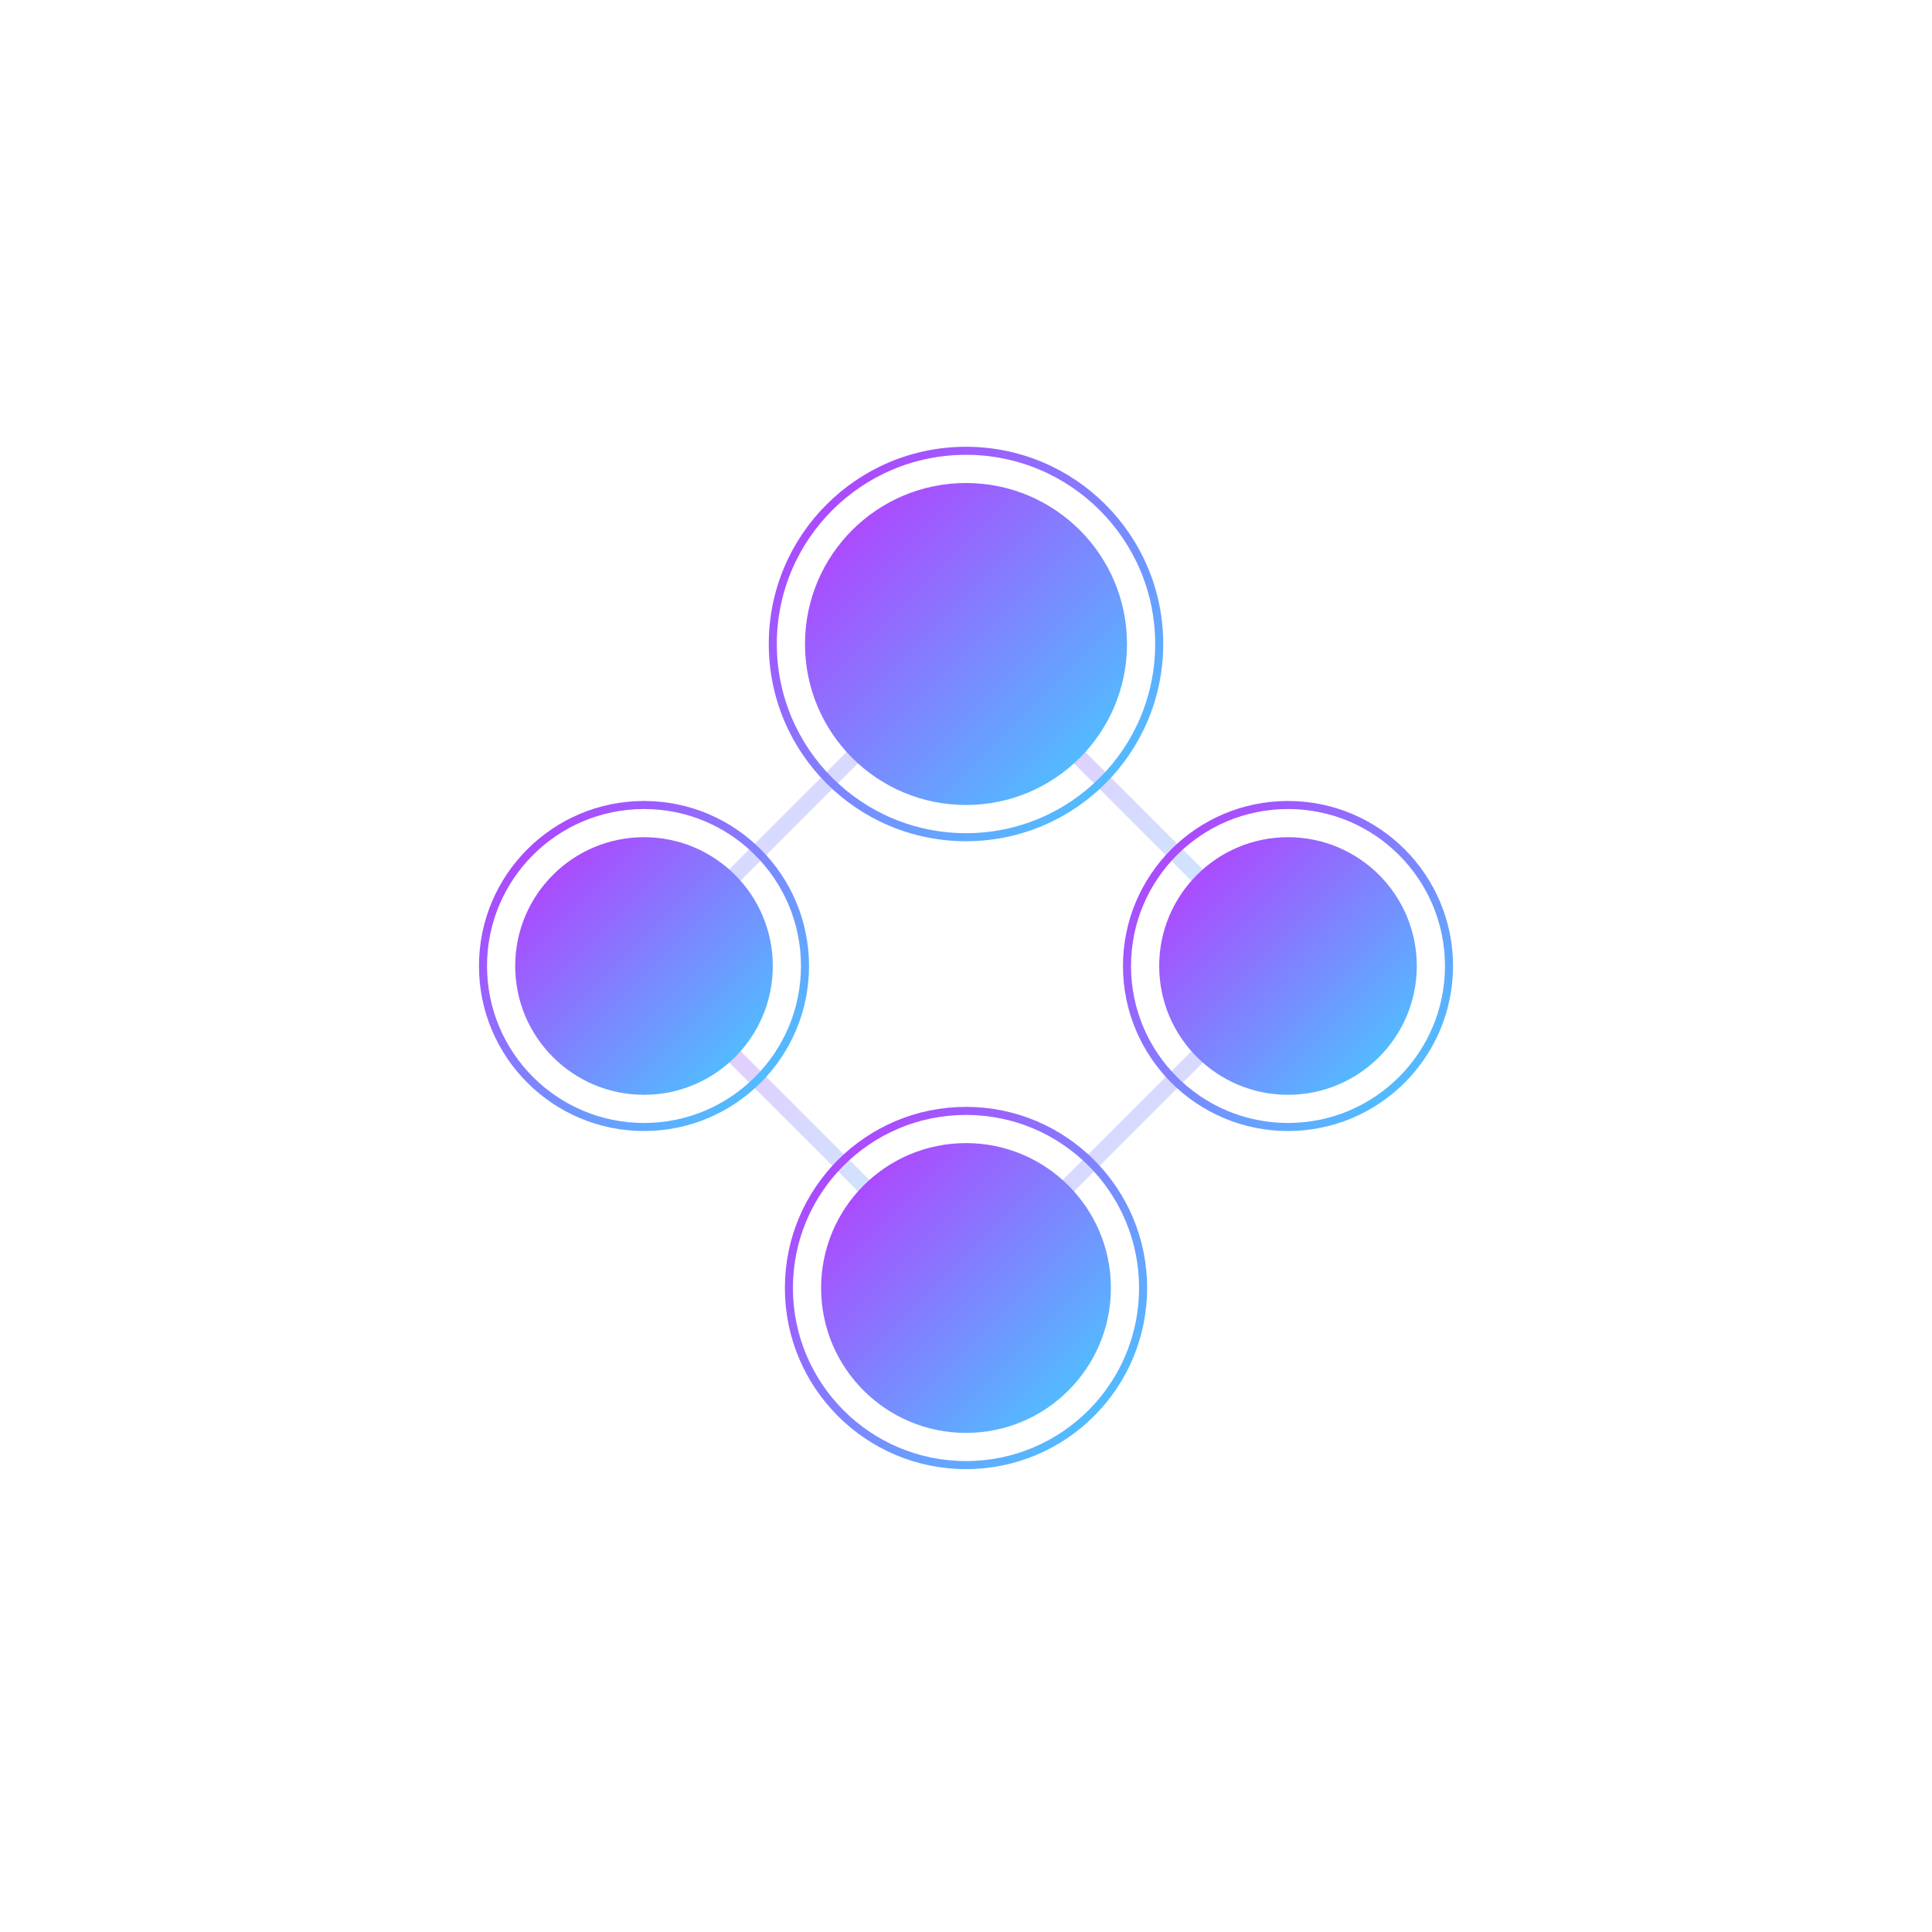
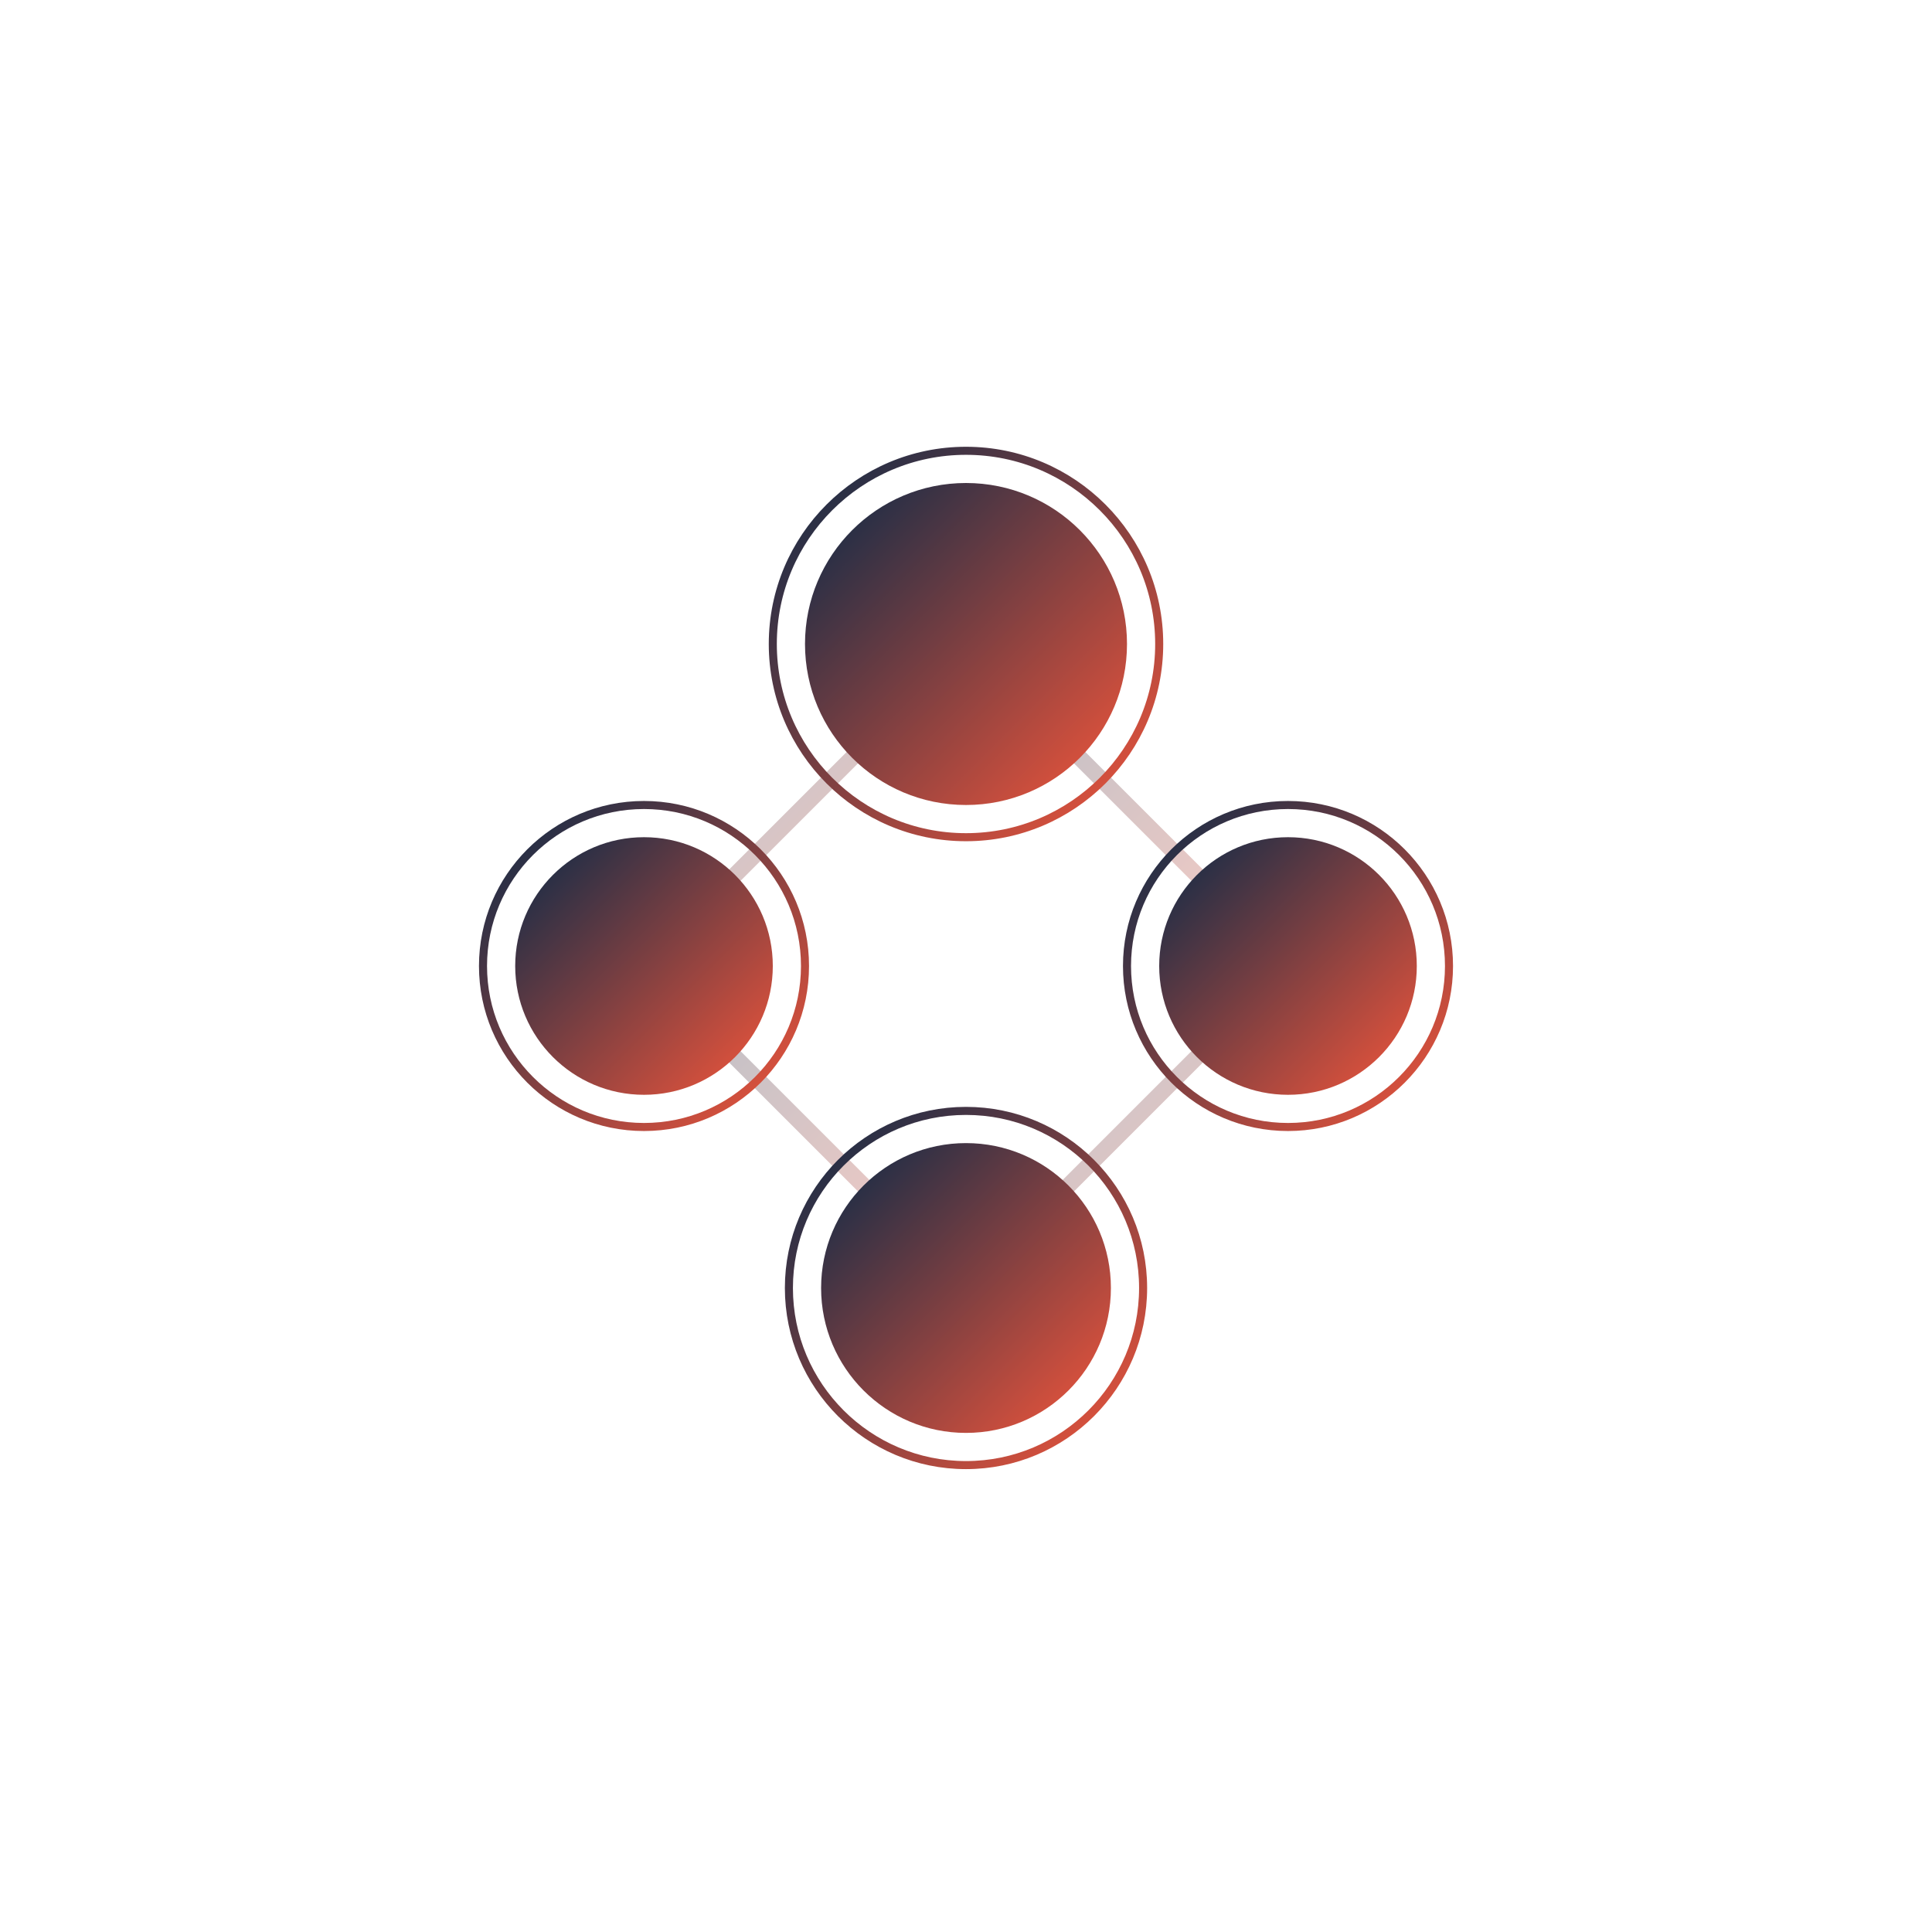
<svg xmlns="http://www.w3.org/2000/svg" width="240" height="240" viewBox="0 0 240 240" fill="none">
  <defs>
    <linearGradient id="nodeGradient" x1="0%" y1="0%" x2="100%" y2="100%">
-       <stop offset="0%" style="stop-color:#bd34fe;stop-opacity:1" />
-       <stop offset="100%" style="stop-color:#41d1ff;stop-opacity:1" />
+       <stop offset="0%" style="stop-color:#092947;stop-opacity:1" />
+       <stop offset="100%" style="stop-color:#F4563B;stop-opacity:1" />
    </linearGradient>
    <linearGradient id="lineGradient" x1="0%" y1="0%" x2="100%" y2="100%">
-       <stop offset="0%" style="stop-color:#bd34fe;stop-opacity:0.3" />
-       <stop offset="100%" style="stop-color:#41d1ff;stop-opacity:0.3" />
+       <stop offset="0%" style="stop-color:#092947;stop-opacity:0.3" />
+       <stop offset="100%" style="stop-color:#F4563B;stop-opacity:0.3" />
    </linearGradient>
  </defs>
  <g class="connections">
    <path d="M120 80L80 120" stroke="url(#lineGradient)" stroke-width="2" />
    <path d="M120 80L160 120" stroke="url(#lineGradient)" stroke-width="2" />
    <path d="M80 120L120 160" stroke="url(#lineGradient)" stroke-width="2" />
    <path d="M160 120L120 160" stroke="url(#lineGradient)" stroke-width="2" />
    <path d="M80 120L160 120" stroke="url(#lineGradient)" stroke-width="2" />
  </g>
  <g class="nodes">
    <circle cx="120" cy="80" r="20" fill="url(#nodeGradient)" />
    <circle cx="120" cy="80" r="24" stroke="url(#nodeGradient)" stroke-width="1" fill="none" />
    <circle cx="80" cy="120" r="16" fill="url(#nodeGradient)" />
    <circle cx="80" cy="120" r="20" stroke="url(#nodeGradient)" stroke-width="1" fill="none" />
    <circle cx="160" cy="120" r="16" fill="url(#nodeGradient)" />
    <circle cx="160" cy="120" r="20" stroke="url(#nodeGradient)" stroke-width="1" fill="none" />
    <circle cx="120" cy="160" r="18" fill="url(#nodeGradient)" />
    <circle cx="120" cy="160" r="22" stroke="url(#nodeGradient)" stroke-width="1" fill="none" />
  </g>
  <style>
    @keyframes pulse {
      0% { transform: scale(1); opacity: 0.8; }
      50% { transform: scale(1.1); opacity: 1; }
      100% { transform: scale(1); opacity: 0.8; }
    }
    .nodes circle {
      animation: pulse 3s infinite ease-in-out;
    }
    .nodes circle:nth-child(2n) {
      animation-delay: 1s;
    }
    .nodes circle:nth-child(3n) {
      animation-delay: 2s;
    }
  </style>
</svg>
